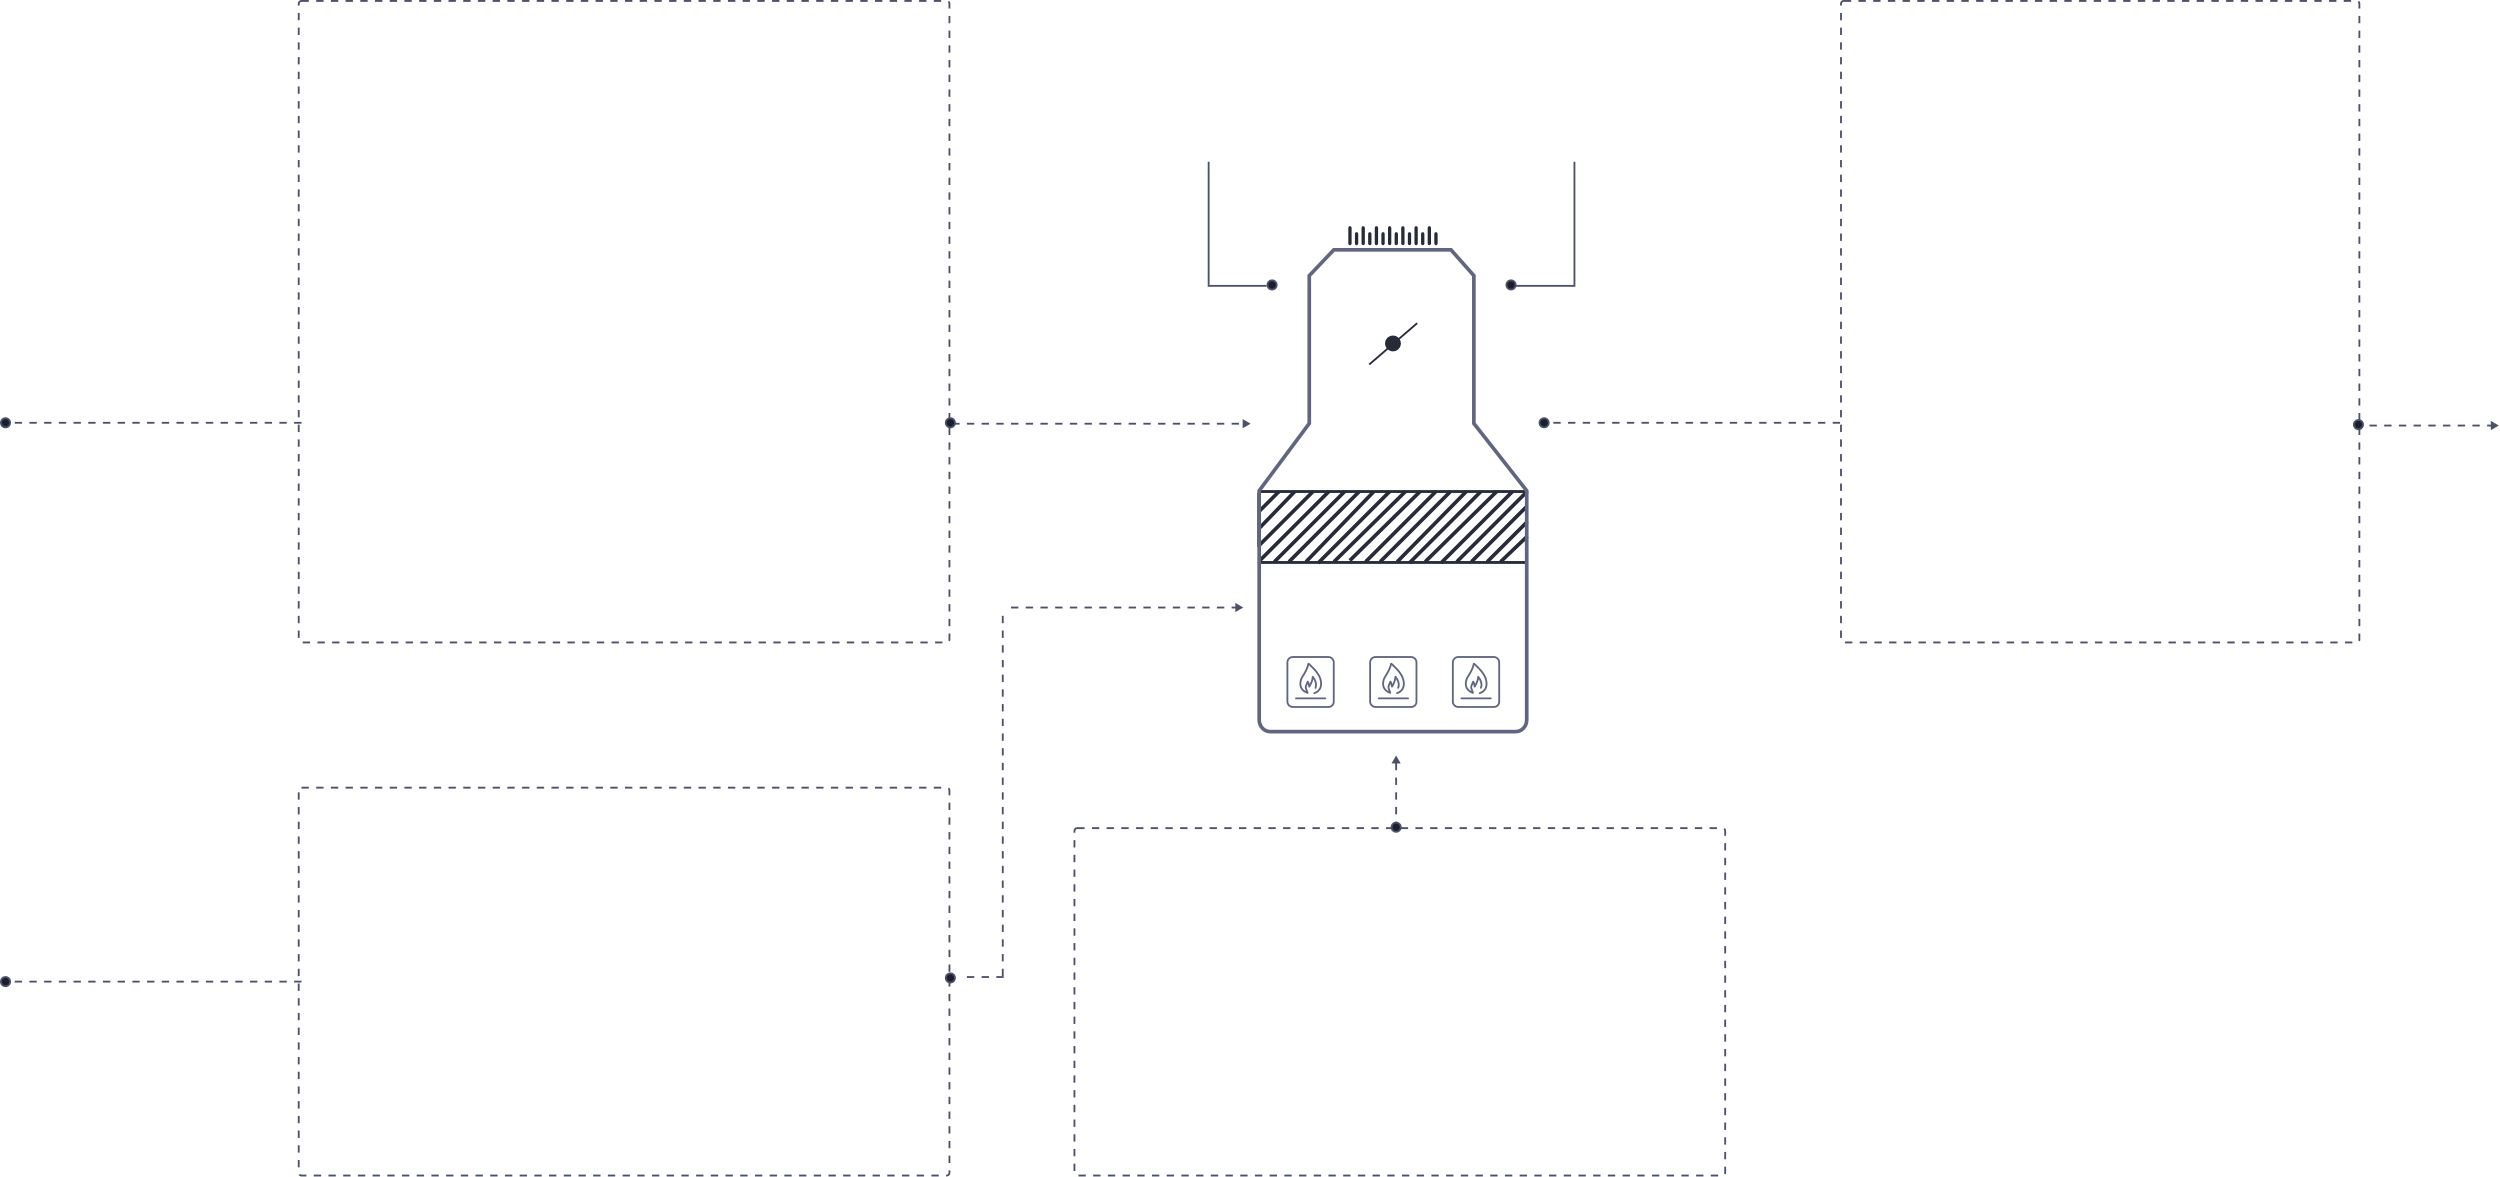
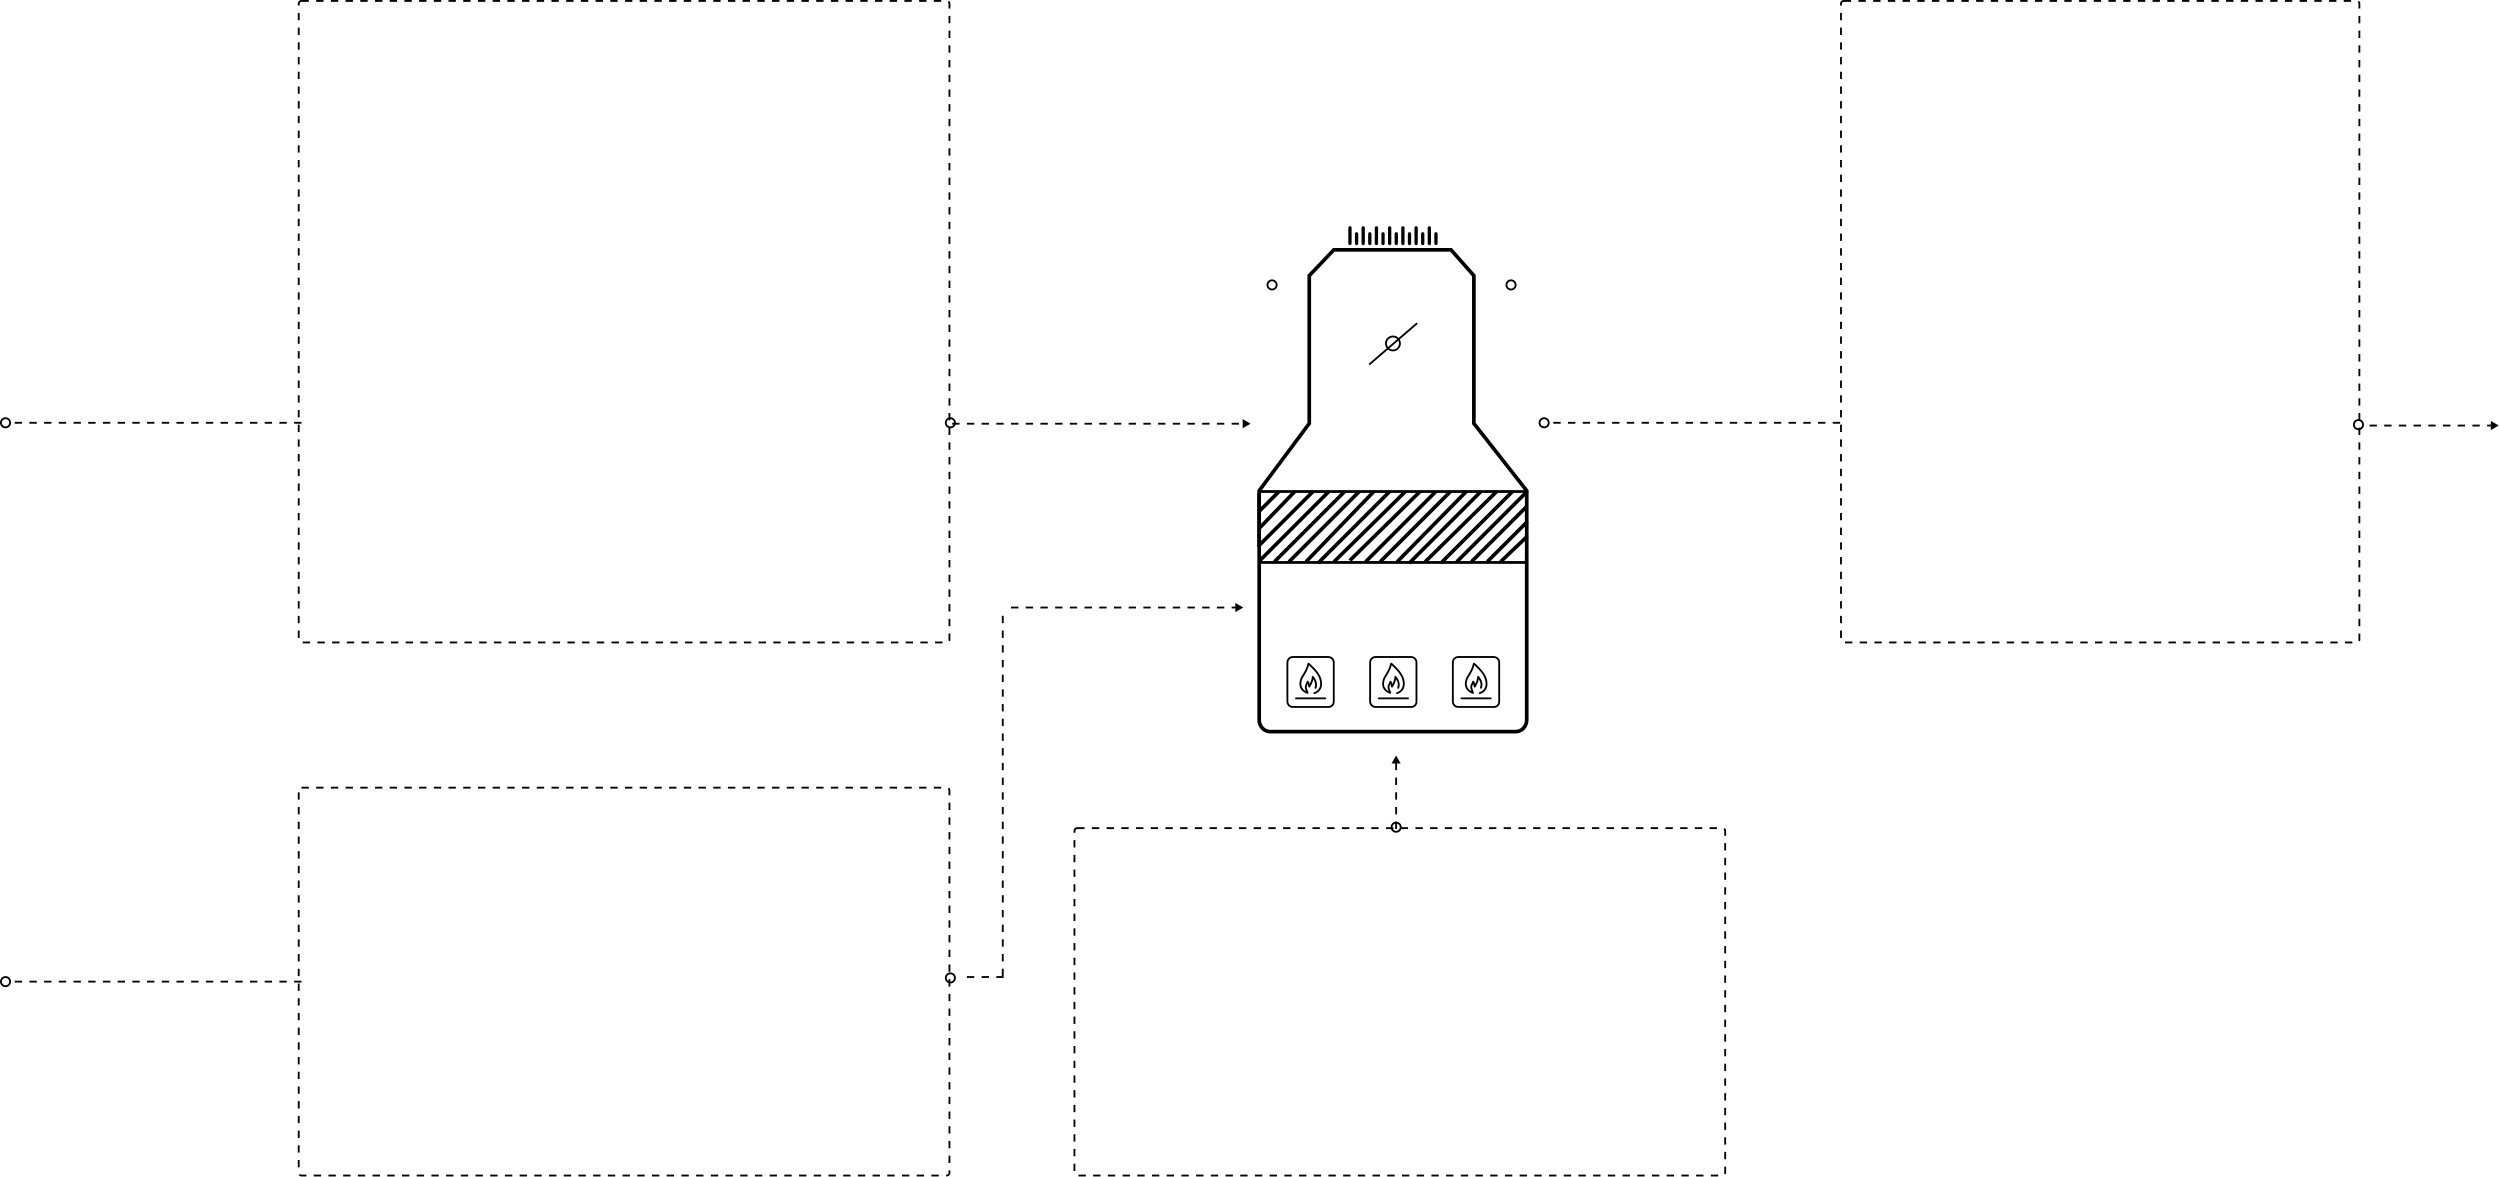
<svg xmlns="http://www.w3.org/2000/svg" width="1360" height="640" viewBox="0 0 1360 640" fill="none">
-   <rect width="1" height="67" transform="matrix(-1 -8.74228e-08 -8.74228e-08 1 658 88)" fill="#4B5169" />
-   <rect width="1" height="67" transform="matrix(-1 -8.74228e-08 -8.74228e-08 1 857 88)" fill="#4B5169" />
-   <rect width="1" height="33" transform="matrix(-4.37114e-08 -1 -1 4.37114e-08 857 156)" fill="#4B5169" />
-   <rect width="1" height="32" transform="matrix(-4.37114e-08 -1 -1 4.37114e-08 689 156)" fill="#4B5169" />
-   <rect x="162.5" y="0.5" width="354" height="349" rx="1.5" stroke="#4B5169" stroke-dasharray="4 4" />
-   <rect x="685.133" y="267.009" width="145.267" height="0.757" fill="#272A38" stroke="#272A38" stroke-width="0.757" />
-   <rect x="685.89" y="305.596" width="144.511" height="0.757" fill="#272A38" stroke="#272A38" stroke-width="0.757" />
-   <rect x="684.378" y="297.273" width="28.751" height="0.757" transform="rotate(-90 684.378 297.273)" fill="#272A38" stroke="#272A38" stroke-width="0.757" />
-   <path d="M695.908 267.229L684.661 278.477" stroke="#272A38" stroke-width="2" stroke-miterlimit="10" />
-   <path d="M704.51 267.229L685.323 287.078" stroke="#272A38" stroke-width="2" stroke-miterlimit="10" />
-   <path d="M747.513 267.23L710.464 305.602" stroke="#272A38" stroke-width="2" stroke-miterlimit="10" />
-   <path d="M756.117 267.229L717.082 306.264" stroke="#272A38" stroke-width="2" stroke-miterlimit="10" />
-   <path d="M764.716 267.229L725.682 305.602" stroke="#272A38" stroke-width="2" stroke-miterlimit="10" />
-   <path d="M714.434 267.229L685.323 296.34" stroke="#272A38" stroke-width="2" stroke-miterlimit="10" />
-   <path d="M739.575 267.229L701.202 305.602" stroke="#272A38" stroke-width="2" stroke-miterlimit="10" />
-   <path d="M731.636 267.229L693.263 305.602" stroke="#272A38" stroke-width="2" stroke-miterlimit="10" />
-   <path d="M723.034 267.229L685.323 304.941" stroke="#272A38" stroke-width="2" stroke-miterlimit="10" />
-   <path d="M797.794 267.23L760.083 305.602" stroke="#272A38" stroke-width="2" stroke-miterlimit="10" />
-   <path d="M805.736 267.229L766.701 306.264" stroke="#272A38" stroke-width="2" stroke-miterlimit="10" />
-   <path d="M814.335 267.229L775.301 305.602" stroke="#272A38" stroke-width="2" stroke-miterlimit="10" />
-   <path d="M822.938 267.229L783.903 306.264" stroke="#272A38" stroke-width="2" stroke-miterlimit="10" />
-   <path d="M830.876 267.229L792.503 305.602" stroke="#272A38" stroke-width="2" stroke-miterlimit="10" />
-   <path d="M830.214 275.83L800.442 305.602" stroke="#272A38" stroke-width="2" stroke-miterlimit="10" />
-   <path d="M830.877 283.769L809.044 305.601" stroke="#272A38" stroke-width="2" stroke-miterlimit="10" />
-   <path d="M830.876 291.708L816.32 305.602" stroke="#272A38" stroke-width="2" stroke-miterlimit="10" />
-   <path d="M789.195 267.229L750.823 305.602" stroke="#272A38" stroke-width="2" stroke-miterlimit="10" />
-   <path d="M781.257 267.229L742.884 305.602" stroke="#272A38" stroke-width="2" stroke-miterlimit="10" />
-   <path d="M772.654 267.229L734.281 304.941" stroke="#272A38" stroke-width="2" stroke-miterlimit="10" />
-   <path d="M801.786 230.01V230.355L802 230.627L830.537 266.951V391.61C830.537 393.324 829.895 394.956 828.77 396.15C827.647 397.343 826.137 398 824.576 398H690.961C689.4 398 687.89 397.343 686.767 396.15C685.642 394.956 685 393.324 685 391.61V266.936L712.04 230.607L712.238 230.341V230.01V149.965L725.589 135.909H789.343L801.786 149.945V230.01Z" stroke="#606580" stroke-width="2" stroke-miterlimit="10" />
-   <circle cx="757.768" cy="186.844" r="3.8" fill="#272A38" stroke="#272A38" />
-   <line x1="744.849" y1="198.294" x2="770.938" y2="175.804" stroke="#272A38" />
-   <rect x="741.126" y="123.45" width="0.9" height="9.525" rx="0.45" fill="#272A38" stroke="#272A38" stroke-width="0.9" />
-   <rect x="744.725" y="126.708" width="0.9" height="6.267" rx="0.45" fill="#272A38" stroke="#272A38" stroke-width="0.9" />
-   <rect x="748.324" y="123.45" width="0.9" height="9.525" rx="0.45" fill="#272A38" stroke="#272A38" stroke-width="0.9" />
-   <rect x="751.92" y="126.708" width="0.9" height="6.267" rx="0.45" fill="#272A38" stroke="#272A38" stroke-width="0.9" />
-   <rect x="755.522" y="123.45" width="0.9" height="9.525" rx="0.45" fill="#272A38" stroke="#272A38" stroke-width="0.9" />
-   <rect x="759.118" y="126.708" width="0.9" height="6.267" rx="0.45" fill="#272A38" stroke="#272A38" stroke-width="0.9" />
-   <rect x="762.718" y="123.45" width="0.9" height="9.525" rx="0.45" fill="#272A38" stroke="#272A38" stroke-width="0.9" />
-   <rect x="766.316" y="126.708" width="0.9" height="6.267" rx="0.45" fill="#272A38" stroke="#272A38" stroke-width="0.9" />
-   <rect x="769.913" y="123.45" width="0.9" height="9.525" rx="0.45" fill="#272A38" stroke="#272A38" stroke-width="0.9" />
-   <rect x="773.513" y="126.708" width="0.9" height="6.267" rx="0.45" fill="#272A38" stroke="#272A38" stroke-width="0.9" />
-   <rect x="777.111" y="123.45" width="0.9" height="9.525" rx="0.45" fill="#272A38" stroke="#272A38" stroke-width="0.9" />
-   <rect x="780.71" y="126.708" width="0.9" height="6.267" rx="0.45" fill="#272A38" stroke="#272A38" stroke-width="0.9" />
-   <rect x="733.927" y="123.45" width="0.9" height="9.525" rx="0.45" fill="#272A38" stroke="#272A38" stroke-width="0.9" />
-   <rect x="737.529" y="126.708" width="0.9" height="6.267" rx="0.45" fill="#272A38" stroke="#272A38" stroke-width="0.9" />
-   <path d="M715.625 374.188C716.187 372.687 716 371.187 715.062 369.5C714.781 369.031 714.5 368.656 714.125 368.187C714.031 369.594 713.656 370.906 712.906 372.312L712.25 373.531L711.969 372.219C711.875 371.656 711.687 371.187 711.406 370.812C711.125 371.469 710.844 372.125 710.562 372.781C710.281 373.437 710.281 374.094 710.469 374.656L711.312 376.906L710.562 376.625C710.375 376.531 710.187 376.438 710 376.344C707.75 375.031 706.906 372.875 707.656 370.156C707.937 369.031 708.5 368.094 709.062 367.25L709.156 367.156C710 365.656 710.844 364.25 711.312 362.75C711.406 362.562 711.406 362.281 711.5 362.094L711.781 361.062L712.344 361.438C712.437 361.531 712.531 361.531 712.531 361.625L713 362.094C714.312 363.406 715.719 364.719 716.75 366.312C717.875 367.906 718.437 369.406 718.625 371C718.906 373.438 718.156 375.219 716.375 376.437C716.094 376.625 715.719 376.812 715.344 376.906C715.25 377 715.062 377 714.969 377.094" stroke="#606580" stroke-miterlimit="10" stroke-linecap="round" stroke-linejoin="round" />
-   <path d="M722.656 384.594H703.344C701.656 384.594 700.344 383.281 700.344 381.594V360.406C700.344 358.719 701.656 357.406 703.344 357.406H722.563C724.25 357.406 725.562 358.719 725.562 360.406V381.5C725.656 383.281 724.344 384.594 722.656 384.594Z" stroke="#606580" stroke-miterlimit="10" stroke-linecap="round" stroke-linejoin="round" />
-   <path d="M705.031 379.906H720.969" stroke="#606580" stroke-miterlimit="10" stroke-linecap="round" stroke-linejoin="round" />
-   <path d="M760.625 374.188C761.187 372.687 761 371.187 760.062 369.5C759.781 369.031 759.5 368.656 759.125 368.187C759.031 369.594 758.656 370.906 757.906 372.312L757.25 373.531L756.969 372.219C756.875 371.656 756.687 371.187 756.406 370.812C756.125 371.469 755.844 372.125 755.562 372.781C755.281 373.437 755.281 374.094 755.469 374.656L756.312 376.906L755.562 376.625C755.375 376.531 755.187 376.438 755 376.344C752.75 375.031 751.906 372.875 752.656 370.156C752.937 369.031 753.5 368.094 754.062 367.25L754.156 367.156C755 365.656 755.844 364.25 756.312 362.75C756.406 362.562 756.406 362.281 756.5 362.094L756.781 361.062L757.344 361.438C757.437 361.531 757.531 361.531 757.531 361.625L758 362.094C759.312 363.406 760.719 364.719 761.75 366.312C762.875 367.906 763.437 369.406 763.625 371C763.906 373.438 763.156 375.219 761.375 376.437C761.094 376.625 760.719 376.812 760.344 376.906C760.25 377 760.062 377 759.969 377.094" stroke="#606580" stroke-miterlimit="10" stroke-linecap="round" stroke-linejoin="round" />
-   <path d="M767.656 384.594H748.344C746.656 384.594 745.344 383.281 745.344 381.594V360.406C745.344 358.719 746.656 357.406 748.344 357.406H767.563C769.25 357.406 770.562 358.719 770.562 360.406V381.5C770.656 383.281 769.344 384.594 767.656 384.594Z" stroke="#606580" stroke-miterlimit="10" stroke-linecap="round" stroke-linejoin="round" />
-   <path d="M750.031 379.906H765.969" stroke="#606580" stroke-miterlimit="10" stroke-linecap="round" stroke-linejoin="round" />
-   <path d="M805.625 374.188C806.187 372.687 806 371.187 805.062 369.5C804.781 369.031 804.5 368.656 804.125 368.187C804.031 369.594 803.656 370.906 802.906 372.312L802.25 373.531L801.969 372.219C801.875 371.656 801.687 371.187 801.406 370.812C801.125 371.469 800.844 372.125 800.562 372.781C800.281 373.437 800.281 374.094 800.469 374.656L801.312 376.906L800.562 376.625C800.375 376.531 800.187 376.438 800 376.344C797.75 375.031 796.906 372.875 797.656 370.156C797.937 369.031 798.5 368.094 799.062 367.25L799.156 367.156C800 365.656 800.844 364.25 801.312 362.75C801.406 362.562 801.406 362.281 801.5 362.094L801.781 361.062L802.344 361.438C802.437 361.531 802.531 361.531 802.531 361.625L803 362.094C804.312 363.406 805.719 364.719 806.75 366.312C807.875 367.906 808.437 369.406 808.625 371C808.906 373.438 808.156 375.219 806.375 376.437C806.094 376.625 805.719 376.812 805.344 376.906C805.25 377 805.062 377 804.969 377.094" stroke="#606580" stroke-miterlimit="10" stroke-linecap="round" stroke-linejoin="round" />
-   <path d="M812.656 384.594H793.344C791.656 384.594 790.344 383.281 790.344 381.594V360.406C790.344 358.719 791.656 357.406 793.344 357.406H812.563C814.25 357.406 815.562 358.719 815.562 360.406V381.5C815.656 383.281 814.344 384.594 812.656 384.594Z" stroke="#606580" stroke-miterlimit="10" stroke-linecap="round" stroke-linejoin="round" />
-   <path d="M795.031 379.906H810.969" stroke="#606580" stroke-miterlimit="10" stroke-linecap="round" stroke-linejoin="round" />
-   <rect x="1001.5" y="0.5" width="282" height="349" rx="1.5" stroke="#4B5169" stroke-dasharray="4 4" />
-   <rect x="162.5" y="428.5" width="354" height="211" rx="1.5" stroke="#4B5169" stroke-dasharray="4 4" />
-   <rect x="584.5" y="450.5" width="354" height="189" rx="1.5" stroke="#4B5169" stroke-dasharray="4 4" />
-   <line x1="674" y1="230.5" x2="517" y2="230.5" stroke="#4B5169" stroke-dasharray="4 4" />
-   <path d="M1355.02 233.98L1359.33 231.48L1355 229L1355.02 233.98Z" fill="#4B5169" />
-   <line x1="1357" y1="231.5" x2="1285" y2="231.5" stroke="#4B5169" stroke-dasharray="4 4" />
-   <path d="M672.02 332.98L676.33 330.48L672 328L672.02 332.98Z" fill="#4B5169" />
-   <line x1="674" y1="330.5" x2="546" y2="330.5" stroke="#4B5169" stroke-dasharray="4 4" />
-   <path d="M761.98 415.31L759.48 411L757 415.33L761.98 415.31Z" fill="#4B5169" />
-   <line x1="759.5" y1="415" x2="759.5" y2="451" stroke="#4B5169" stroke-dasharray="4 4" />
-   <line x1="546" y1="531.5" x2="523" y2="531.5" stroke="#4B5169" stroke-dasharray="4 4" />
-   <line x1="545.5" y1="531" x2="545.5" y2="331" stroke="#4B5169" stroke-dasharray="4 4" />
-   <circle cx="692" cy="155" r="2.5" fill="#1C1F2B" stroke="#4B5169" />
-   <circle cx="822" cy="155" r="2.5" fill="#1C1F2B" stroke="#4B5169" />
-   <circle cx="517" cy="230" r="2.5" fill="#1C1F2B" stroke="#4B5169" />
-   <circle cx="517" cy="532" r="2.5" fill="#1C1F2B" stroke="#4B5169" />
-   <circle cx="759.5" cy="450" r="2.5" fill="#1C1F2B" stroke="#4B5169" />
-   <circle cx="1283" cy="231" r="2.5" fill="#1C1F2B" stroke="#4B5169" />
-   <circle cx="840" cy="230" r="2.5" fill="#1C1F2B" stroke="#4B5169" />
-   <circle cx="3" cy="230" r="2.5" fill="#1C1F2B" stroke="#4B5169" />
-   <circle cx="3" cy="534" r="2.5" fill="#1C1F2B" stroke="#4B5169" />
-   <path d="M1001 230H843" stroke="#4B5169" stroke-dasharray="4 4" />
-   <path d="M164 230H6" stroke="#4B5169" stroke-dasharray="4 4" />
-   <path d="M164 534H6" stroke="#4B5169" stroke-dasharray="4 4" />
-   <path d="M676.02 232.98L680.33 230.48L676 228L676.02 232.98Z" fill="#4B5169" />
+   <rect width="1" height="67" transform="matrix(-1 -8.74228e-08 -8.74228e-08 1 658 88)" fill="none" />
+   <rect width="1" height="67" transform="matrix(-1 -8.74228e-08 -8.74228e-08 1 857 88)" fill="none" />
+   <rect width="1" height="33" transform="matrix(-4.37114e-08 -1 -1 4.37114e-08 857 156)" fill="none" />
+   <rect width="1" height="32" transform="matrix(-4.37114e-08 -1 -1 4.37114e-08 689 156)" fill="none" />
+   <rect x="162.5" y="0.5" width="354" height="349" rx="1.5" stroke="currentColor" stroke-dasharray="4 4" />
+   <rect x="685.133" y="267.009" width="145.267" height="0.757" fill="none" stroke="currentColor" stroke-width="0.757" />
+   <rect x="685.89" y="305.596" width="144.511" height="0.757" fill="none" stroke="currentColor" stroke-width="0.757" />
+   <rect x="684.378" y="297.273" width="28.751" height="0.757" transform="rotate(-90 684.378 297.273)" fill="none" stroke="currentColor" stroke-width="0.757" />
+   <path d="M695.908 267.229L684.661 278.477" stroke="currentColor" stroke-width="2" stroke-miterlimit="10" />
+   <path d="M704.51 267.229L685.323 287.078" stroke="currentColor" stroke-width="2" stroke-miterlimit="10" />
+   <path d="M747.513 267.23L710.464 305.602" stroke="currentColor" stroke-width="2" stroke-miterlimit="10" />
+   <path d="M756.117 267.229L717.082 306.264" stroke="currentColor" stroke-width="2" stroke-miterlimit="10" />
+   <path d="M764.716 267.229L725.682 305.602" stroke="currentColor" stroke-width="2" stroke-miterlimit="10" />
+   <path d="M714.434 267.229L685.323 296.34" stroke="currentColor" stroke-width="2" stroke-miterlimit="10" />
+   <path d="M739.575 267.229L701.202 305.602" stroke="currentColor" stroke-width="2" stroke-miterlimit="10" />
+   <path d="M731.636 267.229L693.263 305.602" stroke="currentColor" stroke-width="2" stroke-miterlimit="10" />
+   <path d="M723.034 267.229L685.323 304.941" stroke="currentColor" stroke-width="2" stroke-miterlimit="10" />
+   <path d="M797.794 267.23L760.083 305.602" stroke="currentColor" stroke-width="2" stroke-miterlimit="10" />
+   <path d="M805.736 267.229L766.701 306.264" stroke="currentColor" stroke-width="2" stroke-miterlimit="10" />
+   <path d="M814.335 267.229L775.301 305.602" stroke="currentColor" stroke-width="2" stroke-miterlimit="10" />
+   <path d="M822.938 267.229L783.903 306.264" stroke="currentColor" stroke-width="2" stroke-miterlimit="10" />
+   <path d="M830.876 267.229L792.503 305.602" stroke="currentColor" stroke-width="2" stroke-miterlimit="10" />
+   <path d="M830.214 275.83L800.442 305.602" stroke="currentColor" stroke-width="2" stroke-miterlimit="10" />
+   <path d="M830.877 283.769L809.044 305.601" stroke="currentColor" stroke-width="2" stroke-miterlimit="10" />
+   <path d="M830.876 291.708L816.32 305.602" stroke="currentColor" stroke-width="2" stroke-miterlimit="10" />
+   <path d="M789.195 267.229L750.823 305.602" stroke="currentColor" stroke-width="2" stroke-miterlimit="10" />
+   <path d="M781.257 267.229L742.884 305.602" stroke="currentColor" stroke-width="2" stroke-miterlimit="10" />
+   <path d="M772.654 267.229L734.281 304.941" stroke="currentColor" stroke-width="2" stroke-miterlimit="10" />
+   <path d="M801.786 230.01V230.355L802 230.627L830.537 266.951V391.61C830.537 393.324 829.895 394.956 828.77 396.15C827.647 397.343 826.137 398 824.576 398H690.961C689.4 398 687.89 397.343 686.767 396.15C685.642 394.956 685 393.324 685 391.61V266.936L712.04 230.607L712.238 230.341V230.01V149.965L725.589 135.909H789.343L801.786 149.945V230.01Z" stroke="currentColor" class="secondColor" stroke-width="2" stroke-miterlimit="10" />
+   <circle cx="757.768" cy="186.844" r="3.8" fill="none" stroke="currentColor" />
+   <line x1="744.849" y1="198.294" x2="770.938" y2="175.804" stroke="currentColor" />
+   <rect x="741.126" y="123.45" width="0.9" height="9.525" rx="0.45" fill="none" stroke="currentColor" stroke-width="0.9" />
+   <rect x="744.725" y="126.708" width="0.9" height="6.267" rx="0.45" fill="none" stroke="currentColor" stroke-width="0.9" />
+   <rect x="748.324" y="123.45" width="0.9" height="9.525" rx="0.45" fill="none" stroke="currentColor" stroke-width="0.9" />
+   <rect x="751.92" y="126.708" width="0.9" height="6.267" rx="0.45" fill="none" stroke="currentColor" stroke-width="0.9" />
+   <rect x="755.522" y="123.45" width="0.9" height="9.525" rx="0.45" fill="none" stroke="currentColor" stroke-width="0.9" />
+   <rect x="759.118" y="126.708" width="0.9" height="6.267" rx="0.45" fill="none" stroke="currentColor" stroke-width="0.9" />
+   <rect x="762.718" y="123.45" width="0.9" height="9.525" rx="0.45" fill="none" stroke="currentColor" stroke-width="0.9" />
+   <rect x="766.316" y="126.708" width="0.9" height="6.267" rx="0.45" fill="none" stroke="currentColor" stroke-width="0.9" />
+   <rect x="769.913" y="123.45" width="0.9" height="9.525" rx="0.45" fill="none" stroke="currentColor" stroke-width="0.9" />
+   <rect x="773.513" y="126.708" width="0.9" height="6.267" rx="0.45" fill="none" stroke="currentColor" stroke-width="0.9" />
+   <rect x="777.111" y="123.45" width="0.9" height="9.525" rx="0.45" fill="none" stroke="currentColor" stroke-width="0.9" />
+   <rect x="780.71" y="126.708" width="0.9" height="6.267" rx="0.45" fill="none" stroke="currentColor" stroke-width="0.9" />
+   <rect x="733.927" y="123.45" width="0.9" height="9.525" rx="0.45" fill="none" stroke="currentColor" stroke-width="0.9" />
+   <rect x="737.529" y="126.708" width="0.9" height="6.267" rx="0.45" fill="none" stroke="currentColor" stroke-width="0.9" />
+   <path d="M715.625 374.188C716.187 372.687 716 371.187 715.062 369.5C714.781 369.031 714.5 368.656 714.125 368.187C714.031 369.594 713.656 370.906 712.906 372.312L712.25 373.531L711.969 372.219C711.875 371.656 711.687 371.187 711.406 370.812C711.125 371.469 710.844 372.125 710.562 372.781C710.281 373.437 710.281 374.094 710.469 374.656L711.312 376.906L710.562 376.625C710.375 376.531 710.187 376.438 710 376.344C707.75 375.031 706.906 372.875 707.656 370.156C707.937 369.031 708.5 368.094 709.062 367.25L709.156 367.156C710 365.656 710.844 364.25 711.312 362.75C711.406 362.562 711.406 362.281 711.5 362.094L711.781 361.062L712.344 361.438C712.437 361.531 712.531 361.531 712.531 361.625L713 362.094C714.312 363.406 715.719 364.719 716.75 366.312C717.875 367.906 718.437 369.406 718.625 371C718.906 373.438 718.156 375.219 716.375 376.437C716.094 376.625 715.719 376.812 715.344 376.906C715.25 377 715.062 377 714.969 377.094" stroke="currentColor" stroke-miterlimit="10" stroke-linecap="round" stroke-linejoin="round" />
+   <path d="M722.656 384.594H703.344C701.656 384.594 700.344 383.281 700.344 381.594V360.406C700.344 358.719 701.656 357.406 703.344 357.406H722.563C724.25 357.406 725.562 358.719 725.562 360.406V381.5C725.656 383.281 724.344 384.594 722.656 384.594Z" stroke="currentColor" stroke-miterlimit="10" stroke-linecap="round" stroke-linejoin="round" />
+   <path d="M705.031 379.906H720.969" stroke="currentColor" stroke-miterlimit="10" stroke-linecap="round" stroke-linejoin="round" />
+   <path d="M760.625 374.188C761.187 372.687 761 371.187 760.062 369.5C759.781 369.031 759.5 368.656 759.125 368.187C759.031 369.594 758.656 370.906 757.906 372.312L757.25 373.531L756.969 372.219C756.875 371.656 756.687 371.187 756.406 370.812C756.125 371.469 755.844 372.125 755.562 372.781C755.281 373.437 755.281 374.094 755.469 374.656L756.312 376.906L755.562 376.625C755.375 376.531 755.187 376.438 755 376.344C752.75 375.031 751.906 372.875 752.656 370.156C752.937 369.031 753.5 368.094 754.062 367.25L754.156 367.156C755 365.656 755.844 364.25 756.312 362.75C756.406 362.562 756.406 362.281 756.5 362.094L756.781 361.062L757.344 361.438C757.437 361.531 757.531 361.531 757.531 361.625L758 362.094C759.312 363.406 760.719 364.719 761.75 366.312C762.875 367.906 763.437 369.406 763.625 371C763.906 373.438 763.156 375.219 761.375 376.437C761.094 376.625 760.719 376.812 760.344 376.906C760.25 377 760.062 377 759.969 377.094" stroke="currentColor" stroke-miterlimit="10" stroke-linecap="round" stroke-linejoin="round" />
+   <path d="M767.656 384.594H748.344C746.656 384.594 745.344 383.281 745.344 381.594V360.406C745.344 358.719 746.656 357.406 748.344 357.406H767.563C769.25 357.406 770.562 358.719 770.562 360.406V381.5C770.656 383.281 769.344 384.594 767.656 384.594Z" stroke="currentColor" stroke-miterlimit="10" stroke-linecap="round" stroke-linejoin="round" />
+   <path d="M750.031 379.906H765.969" stroke="currentColor" stroke-miterlimit="10" stroke-linecap="round" stroke-linejoin="round" />
+   <path d="M805.625 374.188C806.187 372.687 806 371.187 805.062 369.5C804.781 369.031 804.5 368.656 804.125 368.187C804.031 369.594 803.656 370.906 802.906 372.312L802.25 373.531L801.969 372.219C801.875 371.656 801.687 371.187 801.406 370.812C801.125 371.469 800.844 372.125 800.562 372.781C800.281 373.437 800.281 374.094 800.469 374.656L801.312 376.906L800.562 376.625C800.375 376.531 800.187 376.438 800 376.344C797.75 375.031 796.906 372.875 797.656 370.156C797.937 369.031 798.5 368.094 799.062 367.25L799.156 367.156C800 365.656 800.844 364.25 801.312 362.75C801.406 362.562 801.406 362.281 801.5 362.094L801.781 361.062L802.344 361.438C802.437 361.531 802.531 361.531 802.531 361.625L803 362.094C804.312 363.406 805.719 364.719 806.75 366.312C807.875 367.906 808.437 369.406 808.625 371C808.906 373.438 808.156 375.219 806.375 376.437C806.094 376.625 805.719 376.812 805.344 376.906C805.25 377 805.062 377 804.969 377.094" stroke="currentColor" stroke-miterlimit="10" stroke-linecap="round" stroke-linejoin="round" />
+   <path d="M812.656 384.594H793.344C791.656 384.594 790.344 383.281 790.344 381.594V360.406C790.344 358.719 791.656 357.406 793.344 357.406H812.563C814.25 357.406 815.562 358.719 815.562 360.406V381.5C815.656 383.281 814.344 384.594 812.656 384.594Z" stroke="currentColor" stroke-miterlimit="10" stroke-linecap="round" stroke-linejoin="round" />
+   <path d="M795.031 379.906H810.969" stroke="currentColor" stroke-miterlimit="10" stroke-linecap="round" stroke-linejoin="round" />
+   <rect x="1001.5" y="0.5" width="282" height="349" rx="1.5" stroke="currentColor" stroke-dasharray="4 4" />
+   <rect x="162.5" y="428.5" width="354" height="211" rx="1.5" stroke="currentColor" stroke-dasharray="4 4" />
+   <rect x="584.5" y="450.5" width="354" height="189" rx="1.5" stroke="currentColor" stroke-dasharray="4 4" />
+   <line x1="674" y1="230.5" x2="517" y2="230.5" stroke="currentColor" stroke-dasharray="4 4" />
+   <path d="M1355.02 233.98L1359.33 231.48L1355 229L1355.02 233.98Z" fill="currentColor" />
+   <line x1="1357" y1="231.5" x2="1285" y2="231.5" stroke="currentColor" stroke-dasharray="4 4" />
+   <path d="M672.02 332.98L676.33 330.48L672 328L672.02 332.98Z" fill="currentColor" />
+   <line x1="674" y1="330.5" x2="546" y2="330.5" stroke="currentColor" stroke-dasharray="4 4" />
+   <path d="M761.98 415.31L759.48 411L757 415.33L761.98 415.31Z" fill="currentColor" />
+   <line x1="759.5" y1="415" x2="759.5" y2="451" stroke="currentColor" stroke-dasharray="4 4" />
+   <line x1="546" y1="531.5" x2="523" y2="531.5" stroke="currentColor" stroke-dasharray="4 4" />
+   <line x1="545.5" y1="531" x2="545.5" y2="331" stroke="currentColor" stroke-dasharray="4 4" />
+   <circle cx="692" cy="155" r="2.5" fill="none" stroke="currentColor" />
+   <circle cx="822" cy="155" r="2.5" fill="none" stroke="currentColor" />
+   <circle cx="517" cy="230" r="2.5" fill="none" stroke="currentColor" />
+   <circle cx="517" cy="532" r="2.5" fill="none" stroke="currentColor" />
+   <circle cx="759.5" cy="450" r="2.5" fill="none" stroke="currentColor" />
+   <circle cx="1283" cy="231" r="2.5" fill="none" stroke="currentColor" />
+   <circle cx="840" cy="230" r="2.5" fill="none" stroke="currentColor" />
+   <circle cx="3" cy="230" r="2.5" fill="none" stroke="currentColor" />
+   <circle cx="3" cy="534" r="2.5" fill="none" stroke="currentColor" />
+   <path d="M1001 230H843" stroke="currentColor" stroke-dasharray="4 4" />
+   <path d="M164 230H6" stroke="currentColor" stroke-dasharray="4 4" />
+   <path d="M164 534H6" stroke="currentColor" stroke-dasharray="4 4" />
+   <path d="M676.02 232.98L680.33 230.48L676 228L676.02 232.98Z" fill="currentColor" />
</svg>
